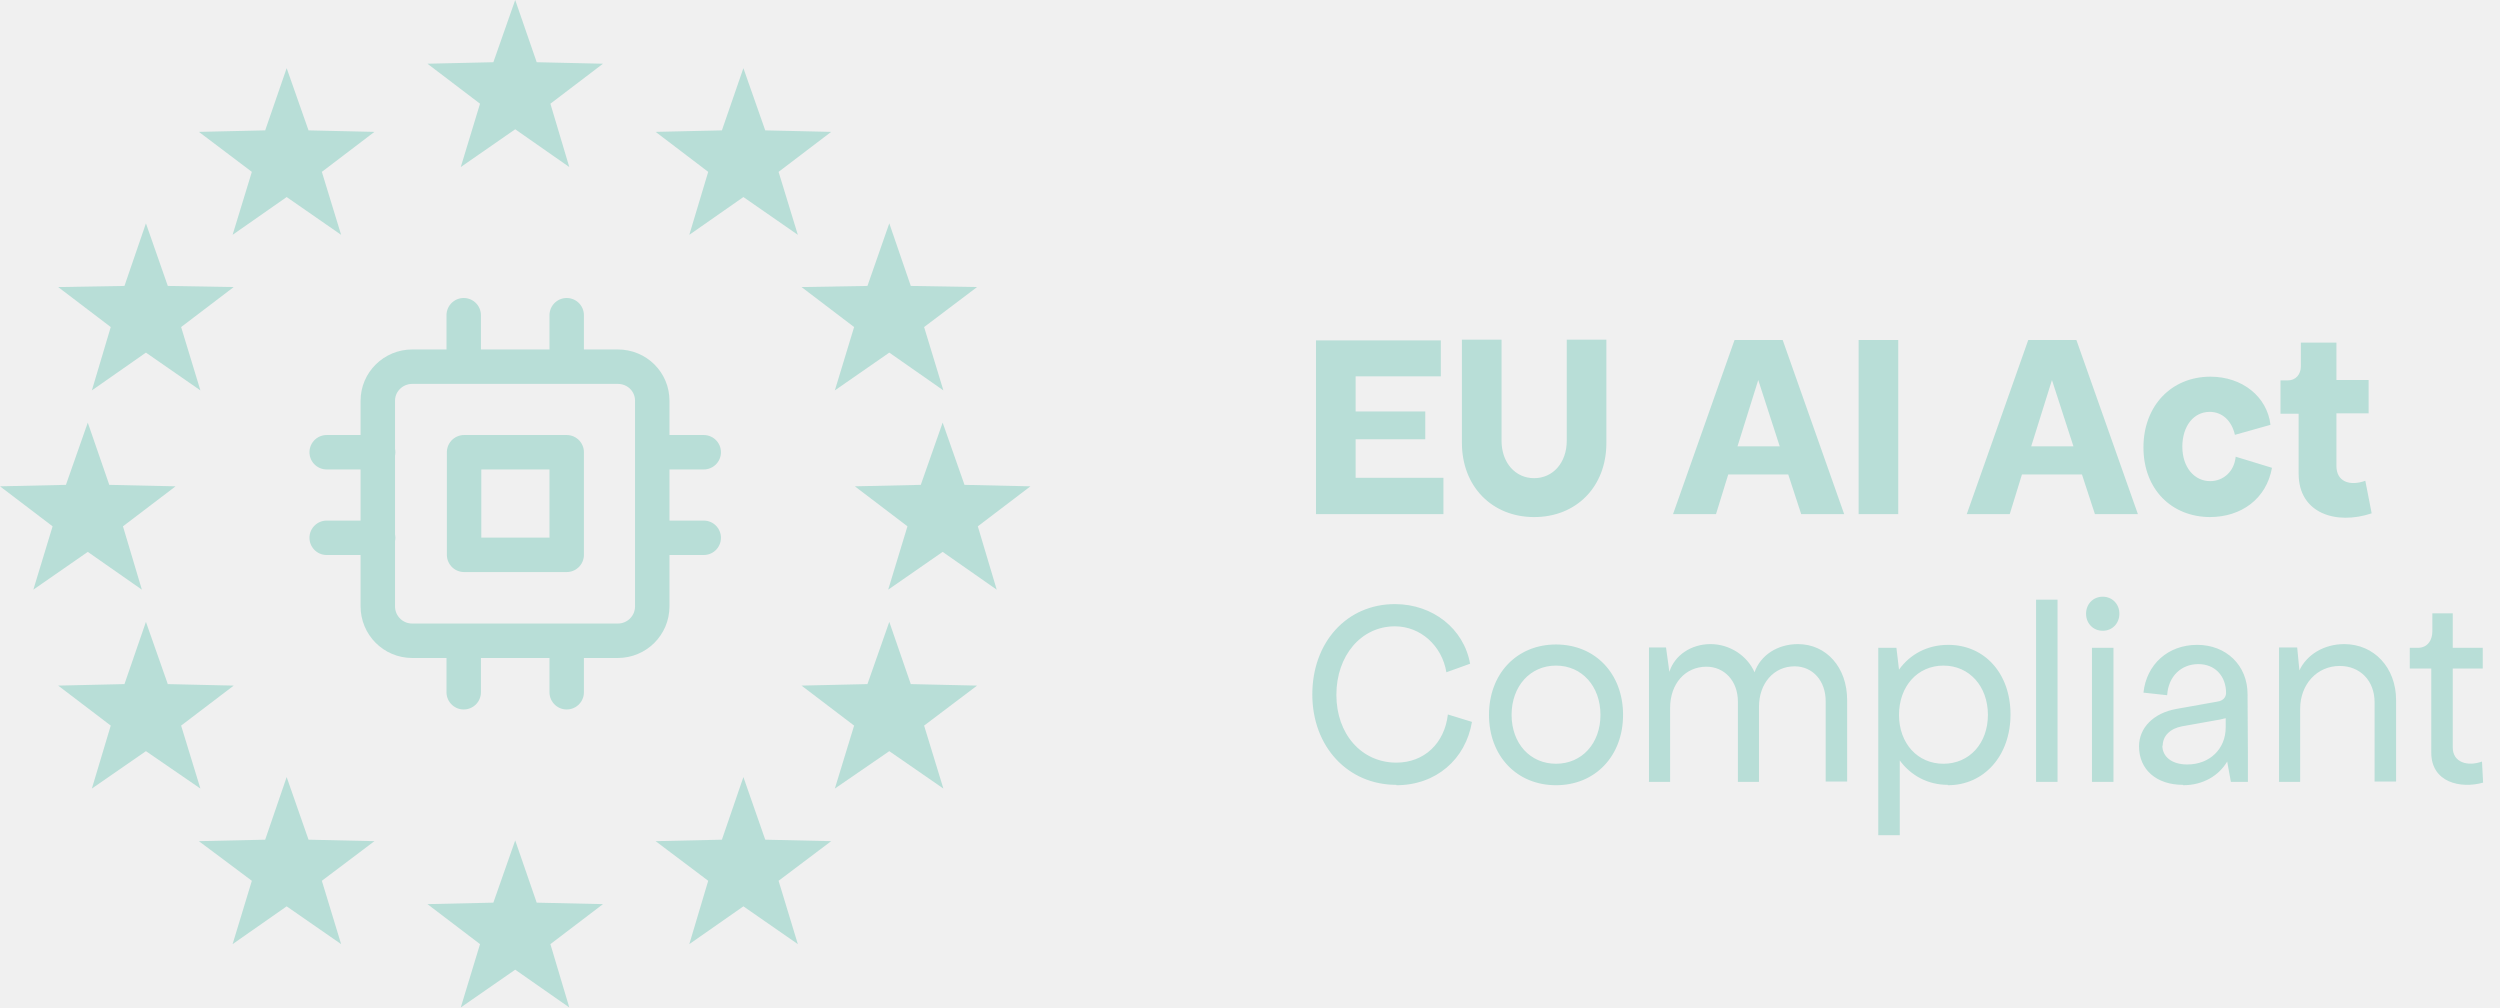
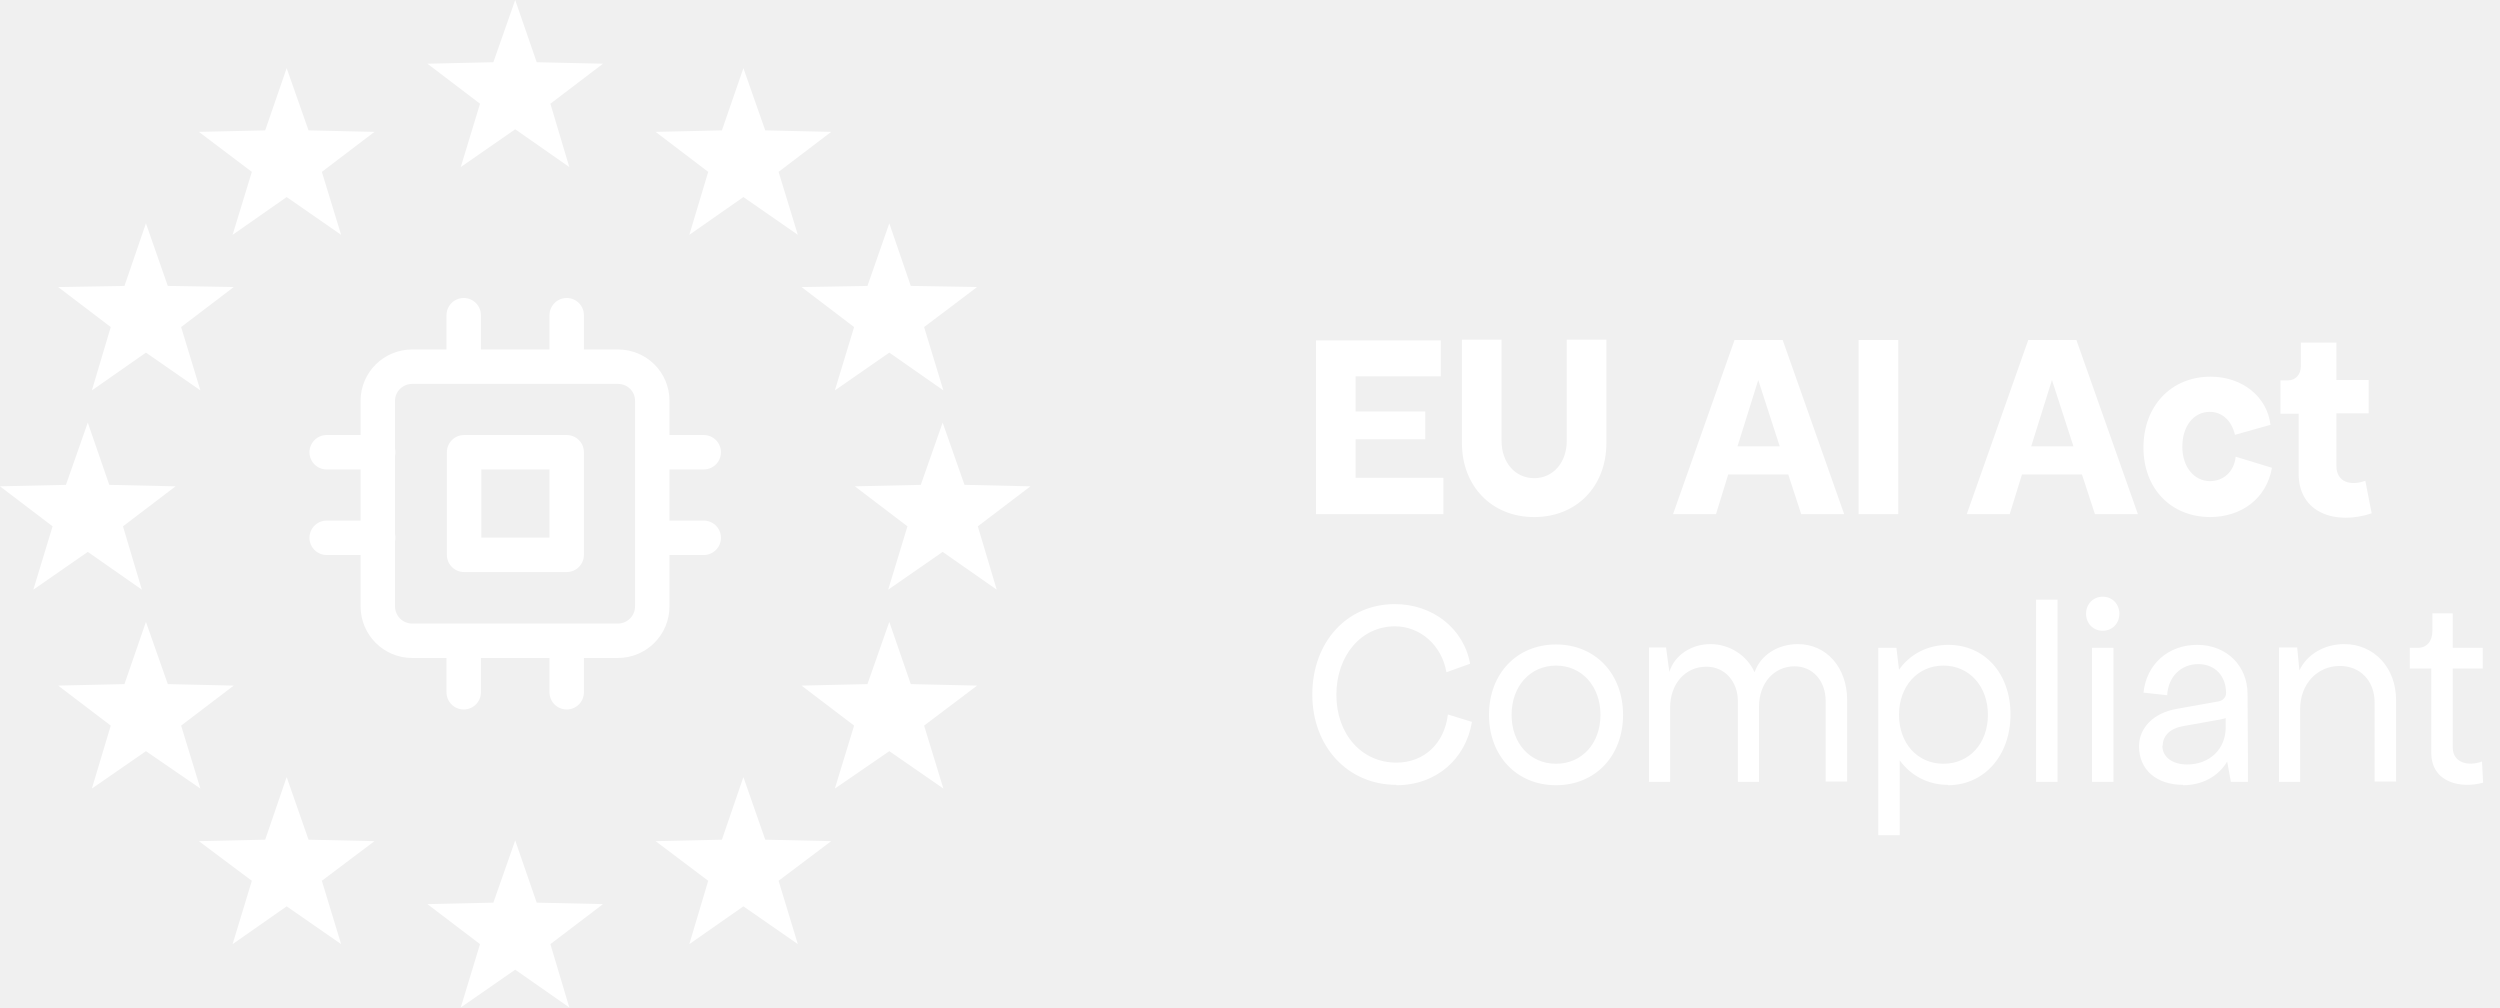
<svg xmlns="http://www.w3.org/2000/svg" width="134" height="54" viewBox="0 0 134 54" fill="none">
-   <path d="M133.095 41.969L133.035 40.818C132.281 41.095 131.467 40.877 131.467 40.063V35.834H133.075V34.723H131.467V32.876H130.375V33.829C130.375 34.365 130.077 34.723 129.601 34.723H129.164V35.834H130.316V40.341C130.316 41.949 131.904 42.287 133.095 41.949M122.136 41.909H123.288V37.998C123.288 36.668 124.201 35.695 125.412 35.695C126.504 35.695 127.278 36.489 127.278 37.641V41.889H128.43V37.522C128.43 35.795 127.258 34.524 125.65 34.524C124.578 34.524 123.645 35.08 123.248 35.934L123.129 34.703H122.156V41.889L122.136 41.909ZM115.922 39.964C115.922 39.448 116.319 39.051 116.955 38.931L118.841 38.594C119.019 38.574 119.178 38.514 119.297 38.495V38.991C119.297 40.142 118.444 40.976 117.232 40.976C116.438 40.976 115.902 40.579 115.902 39.964M117.014 42.088C118.066 42.088 118.92 41.592 119.377 40.818L119.575 41.909H120.488V40.48L120.469 37.204C120.469 35.676 119.337 34.564 117.769 34.564C116.2 34.564 115.049 35.616 114.89 37.125L116.16 37.264C116.22 36.251 116.915 35.596 117.828 35.596C118.741 35.596 119.317 36.251 119.317 37.145C119.317 37.383 119.138 37.562 118.88 37.601L116.657 37.998C115.426 38.217 114.652 39.011 114.652 40.004C114.652 41.254 115.585 42.068 117.014 42.068M112.706 33.809C113.222 33.809 113.599 33.412 113.599 32.896C113.599 32.38 113.222 31.983 112.706 31.983C112.19 31.983 111.813 32.38 111.813 32.896C111.813 33.412 112.19 33.809 112.706 33.809ZM112.13 41.909H113.282V34.723H112.13V41.909ZM109.133 41.909H110.284V32.142H109.133V41.909ZM104.169 40.937C102.78 40.937 101.787 39.845 101.787 38.316C101.787 36.787 102.78 35.676 104.169 35.676C105.559 35.676 106.552 36.787 106.552 38.316C106.552 39.845 105.559 40.937 104.169 40.937ZM104.407 42.088C106.353 42.088 107.763 40.5 107.763 38.296C107.763 36.093 106.373 34.564 104.427 34.564C103.316 34.564 102.382 35.06 101.787 35.894L101.648 34.723H100.675V44.768H101.827V40.758C102.422 41.572 103.335 42.068 104.407 42.068M88.366 41.909H89.518V37.939C89.518 36.648 90.332 35.735 91.463 35.735C92.436 35.735 93.151 36.509 93.151 37.601V41.909H94.282V37.879C94.282 36.629 95.077 35.715 96.188 35.715C97.161 35.715 97.856 36.489 97.856 37.581V41.889H99.007V37.522C99.007 35.775 97.896 34.524 96.367 34.524C95.275 34.524 94.362 35.12 94.044 36.033C93.647 35.139 92.714 34.524 91.682 34.524C90.649 34.524 89.756 35.12 89.478 36.013L89.299 34.703H88.386V41.889L88.366 41.909ZM83.403 40.937C82.013 40.937 81.021 39.845 81.021 38.316C81.021 36.787 82.013 35.676 83.403 35.676C84.793 35.676 85.785 36.787 85.785 38.316C85.785 39.845 84.793 40.937 83.403 40.937ZM83.403 42.088C85.507 42.088 86.996 40.52 86.996 38.316C86.996 36.112 85.507 34.544 83.403 34.544C81.299 34.544 79.81 36.112 79.81 38.316C79.81 40.52 81.299 42.088 83.403 42.088ZM74.847 42.088C76.971 42.088 78.559 40.698 78.897 38.693L77.606 38.296C77.427 39.845 76.335 40.877 74.847 40.877C72.98 40.877 71.63 39.348 71.63 37.244C71.63 35.139 72.96 33.571 74.767 33.571C76.137 33.571 77.288 34.603 77.527 36.033L78.797 35.576C78.46 33.69 76.792 32.38 74.767 32.38C72.186 32.38 70.34 34.425 70.34 37.224C70.34 40.023 72.246 42.068 74.847 42.068" fill="#B8DED7" />
-   <path d="M127.118 27.496L126.781 25.769C125.967 26.067 125.232 25.829 125.232 24.975V22.156H126.959V20.369H125.232V18.364H123.326V19.634C123.326 20.071 123.048 20.389 122.631 20.389H122.234V22.176H123.207V25.392C123.207 27.516 125.212 28.151 127.118 27.516M118.442 27.715C120.13 27.715 121.48 26.742 121.778 25.074L119.832 24.479C119.753 25.293 119.157 25.789 118.462 25.789C117.608 25.789 116.973 25.035 116.973 23.943C116.973 22.851 117.569 22.076 118.442 22.076C119.097 22.076 119.614 22.533 119.792 23.307L121.698 22.771C121.519 21.262 120.189 20.19 118.482 20.19C116.378 20.19 114.889 21.759 114.889 23.982C114.889 26.206 116.378 27.715 118.482 27.715M108.873 23.923L109.985 20.369L111.136 23.923H108.873ZM105.399 27.556H107.722L108.377 25.431H111.593L112.288 27.556H114.591L111.295 18.225H108.714L105.419 27.556H105.399ZM99.622 27.556H101.746V18.225H99.622V27.556ZM93.13 23.923L94.242 20.369L95.393 23.923H93.13ZM89.656 27.556H91.978L92.633 25.431H95.85L96.544 27.556H98.847L95.552 18.225H92.971L89.675 27.556H89.656ZM82.231 27.715C84.494 27.715 86.102 26.087 86.102 23.744V18.205H83.978V23.625C83.978 24.796 83.243 25.63 82.231 25.63C81.218 25.63 80.483 24.796 80.483 23.625V18.205H78.359V23.744C78.359 26.067 79.967 27.715 82.231 27.715ZM70.537 27.556H77.367V25.61H72.661V23.546H76.394V22.056H72.661V20.171H77.228V18.245H70.537V27.576V27.556Z" fill="#B8DED7" />
-   <path d="M17.51 28.826H20.269M17.51 24.24H20.269M34.961 28.826H37.72M34.961 24.24H37.72M30.375 34.345V37.105M24.855 34.345V37.105M30.375 16.895V19.654M24.855 16.895V19.654M30.375 24.24H24.875V29.739H30.375V24.24ZM33.114 19.654H22.096C21.083 19.654 20.25 20.468 20.25 21.481V32.499C20.25 33.511 21.064 34.345 22.096 34.345H33.114C34.127 34.345 34.961 33.531 34.961 32.499V21.481C34.961 20.468 34.147 19.654 33.114 19.654Z" stroke="#B8DED7" stroke-width="1.846" stroke-linecap="round" stroke-linejoin="round" />
-   <path d="M39.846 41.651L41.017 45.007L44.551 45.086L41.732 47.21L42.764 50.605L39.846 48.58L36.947 50.605L37.96 47.21L35.141 45.086L38.694 45.007L39.846 41.651Z" fill="#B8DED7" />
-   <path d="M15.365 41.651L16.537 45.007L20.07 45.086L17.251 47.21L18.284 50.605L15.365 48.58L12.467 50.605L13.499 47.21L10.66 45.086L14.214 45.007L15.365 41.651Z" fill="#B8DED7" />
-   <path d="M39.846 3.653L41.017 6.988L44.551 7.068L41.732 9.212L42.764 12.587L39.846 10.562L36.947 12.587L37.96 9.212L35.141 7.068L38.694 6.988L39.846 3.653Z" fill="#B8DED7" />
-   <path d="M26.444 48.382L22.91 48.461L25.729 50.605L24.697 54L27.615 51.975L30.514 54L29.501 50.605L32.32 48.461L28.767 48.382L27.615 45.046L26.444 48.382Z" fill="#B8DED7" />
-   <path d="M4.705 22.652L5.857 25.988L9.41 26.067L6.591 28.211L7.604 31.606L4.705 29.581L1.787 31.606L2.819 28.211L0 26.067L3.534 25.988L4.705 22.652Z" fill="#B8DED7" />
-   <path d="M7.822 11.971L8.994 15.326L12.527 15.386L9.708 17.53L10.741 20.925L7.822 18.9L4.924 20.925L5.936 17.53L3.117 15.386L6.671 15.326L7.822 11.971Z" fill="#B8DED7" />
-   <path d="M7.822 33.333L8.994 36.668L12.527 36.748L9.708 38.892L10.741 42.267L7.822 40.262L4.924 42.267L5.936 38.892L3.117 36.748L6.671 36.668L7.822 33.333Z" fill="#B8DED7" />
-   <path d="M15.365 3.653L16.537 6.988L20.07 7.068L17.251 9.212L18.284 12.587L15.365 10.562L12.467 12.587L13.499 9.212L10.66 7.068L14.214 6.988L15.365 3.653Z" fill="#B8DED7" />
-   <path d="M27.615 0L26.444 3.335L22.91 3.415L25.729 5.559L24.697 8.954L27.615 6.929L30.514 8.954L29.501 5.559L32.32 3.415L28.767 3.335L27.615 0Z" fill="#B8DED7" />
-   <path d="M50.526 22.652L51.697 25.988L55.231 26.067L52.411 28.211L53.424 31.606L50.526 29.581L47.607 31.606L48.639 28.211L45.82 26.067L49.354 25.988L50.526 22.652Z" fill="#B8DED7" />
-   <path d="M47.666 11.971L48.818 15.326L52.371 15.386L49.532 17.53L50.565 20.925L47.666 18.9L44.748 20.925L45.78 17.53L42.961 15.386L46.495 15.326L47.666 11.971Z" fill="#B8DED7" />
-   <path d="M47.666 33.333L48.818 36.668L52.371 36.748L49.532 38.892L50.565 42.267L47.666 40.262L44.748 42.267L45.78 38.892L42.961 36.748L46.495 36.668L47.666 33.333Z" fill="#B8DED7" />
+   <path d="M133.095 41.969L133.035 40.818C132.281 41.095 131.467 40.877 131.467 40.063V35.834H133.075V34.723H131.467V32.876H130.375V33.829C130.375 34.365 130.077 34.723 129.601 34.723H129.164V35.834H130.316V40.341C130.316 41.949 131.904 42.287 133.095 41.949M122.136 41.909H123.288V37.998C123.288 36.668 124.201 35.695 125.412 35.695C126.504 35.695 127.278 36.489 127.278 37.641V41.889H128.43V37.522C128.43 35.795 127.258 34.524 125.65 34.524C124.578 34.524 123.645 35.08 123.248 35.934L123.129 34.703H122.156V41.889L122.136 41.909ZM115.922 39.964C115.922 39.448 116.319 39.051 116.955 38.931L118.841 38.594C119.019 38.574 119.178 38.514 119.297 38.495V38.991C119.297 40.142 118.444 40.976 117.232 40.976C116.438 40.976 115.902 40.579 115.902 39.964M117.014 42.088C118.066 42.088 118.92 41.592 119.377 40.818L119.575 41.909H120.488V40.48L120.469 37.204C120.469 35.676 119.337 34.564 117.769 34.564C116.2 34.564 115.049 35.616 114.89 37.125L116.16 37.264C116.22 36.251 116.915 35.596 117.828 35.596C118.741 35.596 119.317 36.251 119.317 37.145C119.317 37.383 119.138 37.562 118.88 37.601L116.657 37.998C115.426 38.217 114.652 39.011 114.652 40.004C114.652 41.254 115.585 42.068 117.014 42.068M112.706 33.809C113.222 33.809 113.599 33.412 113.599 32.896C113.599 32.38 113.222 31.983 112.706 31.983C112.19 31.983 111.813 32.38 111.813 32.896C111.813 33.412 112.19 33.809 112.706 33.809ZM112.13 41.909H113.282V34.723H112.13V41.909ZM109.133 41.909H110.284V32.142H109.133V41.909ZM104.169 40.937C102.78 40.937 101.787 39.845 101.787 38.316C101.787 36.787 102.78 35.676 104.169 35.676C105.559 35.676 106.552 36.787 106.552 38.316C106.552 39.845 105.559 40.937 104.169 40.937ZM104.407 42.088C106.353 42.088 107.763 40.5 107.763 38.296C107.763 36.093 106.373 34.564 104.427 34.564C103.316 34.564 102.382 35.06 101.787 35.894L101.648 34.723H100.675V44.768H101.827V40.758C102.422 41.572 103.335 42.068 104.407 42.068M88.366 41.909H89.518V37.939C89.518 36.648 90.332 35.735 91.463 35.735C92.436 35.735 93.151 36.509 93.151 37.601V41.909H94.282V37.879C94.282 36.629 95.077 35.715 96.188 35.715C97.161 35.715 97.856 36.489 97.856 37.581V41.889H99.007V37.522C99.007 35.775 97.896 34.524 96.367 34.524C95.275 34.524 94.362 35.12 94.044 36.033C93.647 35.139 92.714 34.524 91.682 34.524C90.649 34.524 89.756 35.12 89.478 36.013L89.299 34.703H88.386V41.889L88.366 41.909ZM83.403 40.937C82.013 40.937 81.021 39.845 81.021 38.316C81.021 36.787 82.013 35.676 83.403 35.676C84.793 35.676 85.785 36.787 85.785 38.316C85.785 39.845 84.793 40.937 83.403 40.937ZM83.403 42.088C85.507 42.088 86.996 40.52 86.996 38.316C86.996 36.112 85.507 34.544 83.403 34.544C81.299 34.544 79.81 36.112 79.81 38.316C79.81 40.52 81.299 42.088 83.403 42.088ZM74.847 42.088C76.971 42.088 78.559 40.698 78.897 38.693L77.606 38.296C77.427 39.845 76.335 40.877 74.847 40.877C72.98 40.877 71.63 39.348 71.63 37.244C71.63 35.139 72.96 33.571 74.767 33.571C76.137 33.571 77.288 34.603 77.527 36.033L78.797 35.576C78.46 33.69 76.792 32.38 74.767 32.38C72.186 32.38 70.34 34.425 70.34 37.224C70.34 40.023 72.246 42.068 74.847 42.068" fill="#FFFFFF" />
+   <path d="M127.118 27.496L126.781 25.769C125.967 26.067 125.232 25.829 125.232 24.975V22.156H126.959V20.369H125.232V18.364H123.326V19.634C123.326 20.071 123.048 20.389 122.631 20.389H122.234V22.176H123.207V25.392C123.207 27.516 125.212 28.151 127.118 27.516M118.442 27.715C120.13 27.715 121.48 26.742 121.778 25.074L119.832 24.479C119.753 25.293 119.157 25.789 118.462 25.789C117.608 25.789 116.973 25.035 116.973 23.943C116.973 22.851 117.569 22.076 118.442 22.076C119.097 22.076 119.614 22.533 119.792 23.307L121.698 22.771C121.519 21.262 120.189 20.19 118.482 20.19C116.378 20.19 114.889 21.759 114.889 23.982C114.889 26.206 116.378 27.715 118.482 27.715M108.873 23.923L109.985 20.369L111.136 23.923H108.873ZM105.399 27.556H107.722L108.377 25.431H111.593L112.288 27.556H114.591L111.295 18.225H108.714L105.419 27.556H105.399ZM99.622 27.556H101.746V18.225H99.622V27.556ZM93.13 23.923L94.242 20.369L95.393 23.923H93.13ZM89.656 27.556H91.978L92.633 25.431H95.85L96.544 27.556H98.847L95.552 18.225H92.971L89.675 27.556H89.656ZM82.231 27.715C84.494 27.715 86.102 26.087 86.102 23.744V18.205H83.978V23.625C83.978 24.796 83.243 25.63 82.231 25.63C81.218 25.63 80.483 24.796 80.483 23.625V18.205H78.359V23.744C78.359 26.067 79.967 27.715 82.231 27.715ZM70.537 27.556H77.367V25.61H72.661V23.546H76.394V22.056H72.661V20.171H77.228V18.245H70.537V27.576V27.556Z" fill="#FFFFFF" />
+   <path d="M17.51 28.826H20.269M17.51 24.24H20.269M34.961 28.826H37.72M34.961 24.24H37.72M30.375 34.345V37.105M24.855 34.345V37.105M30.375 16.895V19.654M24.855 16.895V19.654M30.375 24.24H24.875V29.739H30.375V24.24ZM33.114 19.654H22.096C21.083 19.654 20.25 20.468 20.25 21.481V32.499C20.25 33.511 21.064 34.345 22.096 34.345H33.114C34.127 34.345 34.961 33.531 34.961 32.499V21.481C34.961 20.468 34.147 19.654 33.114 19.654Z" stroke="#FFFFFF" stroke-width="1.846" stroke-linecap="round" stroke-linejoin="round" />
+   <path d="M39.846 41.651L41.017 45.007L44.551 45.086L41.732 47.21L42.764 50.605L39.846 48.58L36.947 50.605L37.96 47.21L35.141 45.086L38.694 45.007L39.846 41.651Z" fill="#FFFFFF" />
+   <path d="M15.365 41.651L16.537 45.007L20.07 45.086L17.251 47.21L18.284 50.605L15.365 48.58L12.467 50.605L13.499 47.21L10.66 45.086L14.214 45.007L15.365 41.651Z" fill="#FFFFFF" />
+   <path d="M39.846 3.653L41.017 6.988L44.551 7.068L41.732 9.212L42.764 12.587L39.846 10.562L36.947 12.587L37.96 9.212L35.141 7.068L38.694 6.988L39.846 3.653Z" fill="#FFFFFF" />
+   <path d="M26.444 48.382L22.91 48.461L25.729 50.605L24.697 54L27.615 51.975L30.514 54L29.501 50.605L32.32 48.461L28.767 48.382L27.615 45.046L26.444 48.382Z" fill="#FFFFFF" />
+   <path d="M4.705 22.652L5.857 25.988L9.41 26.067L6.591 28.211L7.604 31.606L4.705 29.581L1.787 31.606L2.819 28.211L0 26.067L3.534 25.988L4.705 22.652Z" fill="#FFFFFF" />
+   <path d="M7.822 11.971L8.994 15.326L12.527 15.386L9.708 17.53L10.741 20.925L7.822 18.9L4.924 20.925L5.936 17.53L3.117 15.386L6.671 15.326L7.822 11.971Z" fill="#FFFFFF" />
+   <path d="M7.822 33.333L8.994 36.668L12.527 36.748L9.708 38.892L10.741 42.267L7.822 40.262L4.924 42.267L5.936 38.892L3.117 36.748L6.671 36.668L7.822 33.333Z" fill="#FFFFFF" />
+   <path d="M15.365 3.653L16.537 6.988L20.07 7.068L17.251 9.212L18.284 12.587L15.365 10.562L12.467 12.587L13.499 9.212L10.66 7.068L14.214 6.988L15.365 3.653Z" fill="#FFFFFF" />
+   <path d="M27.615 0L26.444 3.335L22.91 3.415L25.729 5.559L24.697 8.954L27.615 6.929L30.514 8.954L29.501 5.559L32.32 3.415L28.767 3.335L27.615 0Z" fill="#FFFFFF" />
+   <path d="M50.526 22.652L51.697 25.988L55.231 26.067L52.411 28.211L53.424 31.606L50.526 29.581L47.607 31.606L48.639 28.211L45.82 26.067L49.354 25.988L50.526 22.652Z" fill="#FFFFFF" />
+   <path d="M47.666 11.971L48.818 15.326L52.371 15.386L49.532 17.53L50.565 20.925L47.666 18.9L44.748 20.925L45.78 17.53L42.961 15.386L46.495 15.326L47.666 11.971Z" fill="#FFFFFF" />
+   <path d="M47.666 33.333L48.818 36.668L52.371 36.748L49.532 38.892L50.565 42.267L47.666 40.262L44.748 42.267L45.78 38.892L42.961 36.748L46.495 36.668L47.666 33.333Z" fill="#FFFFFF" />
</svg>
